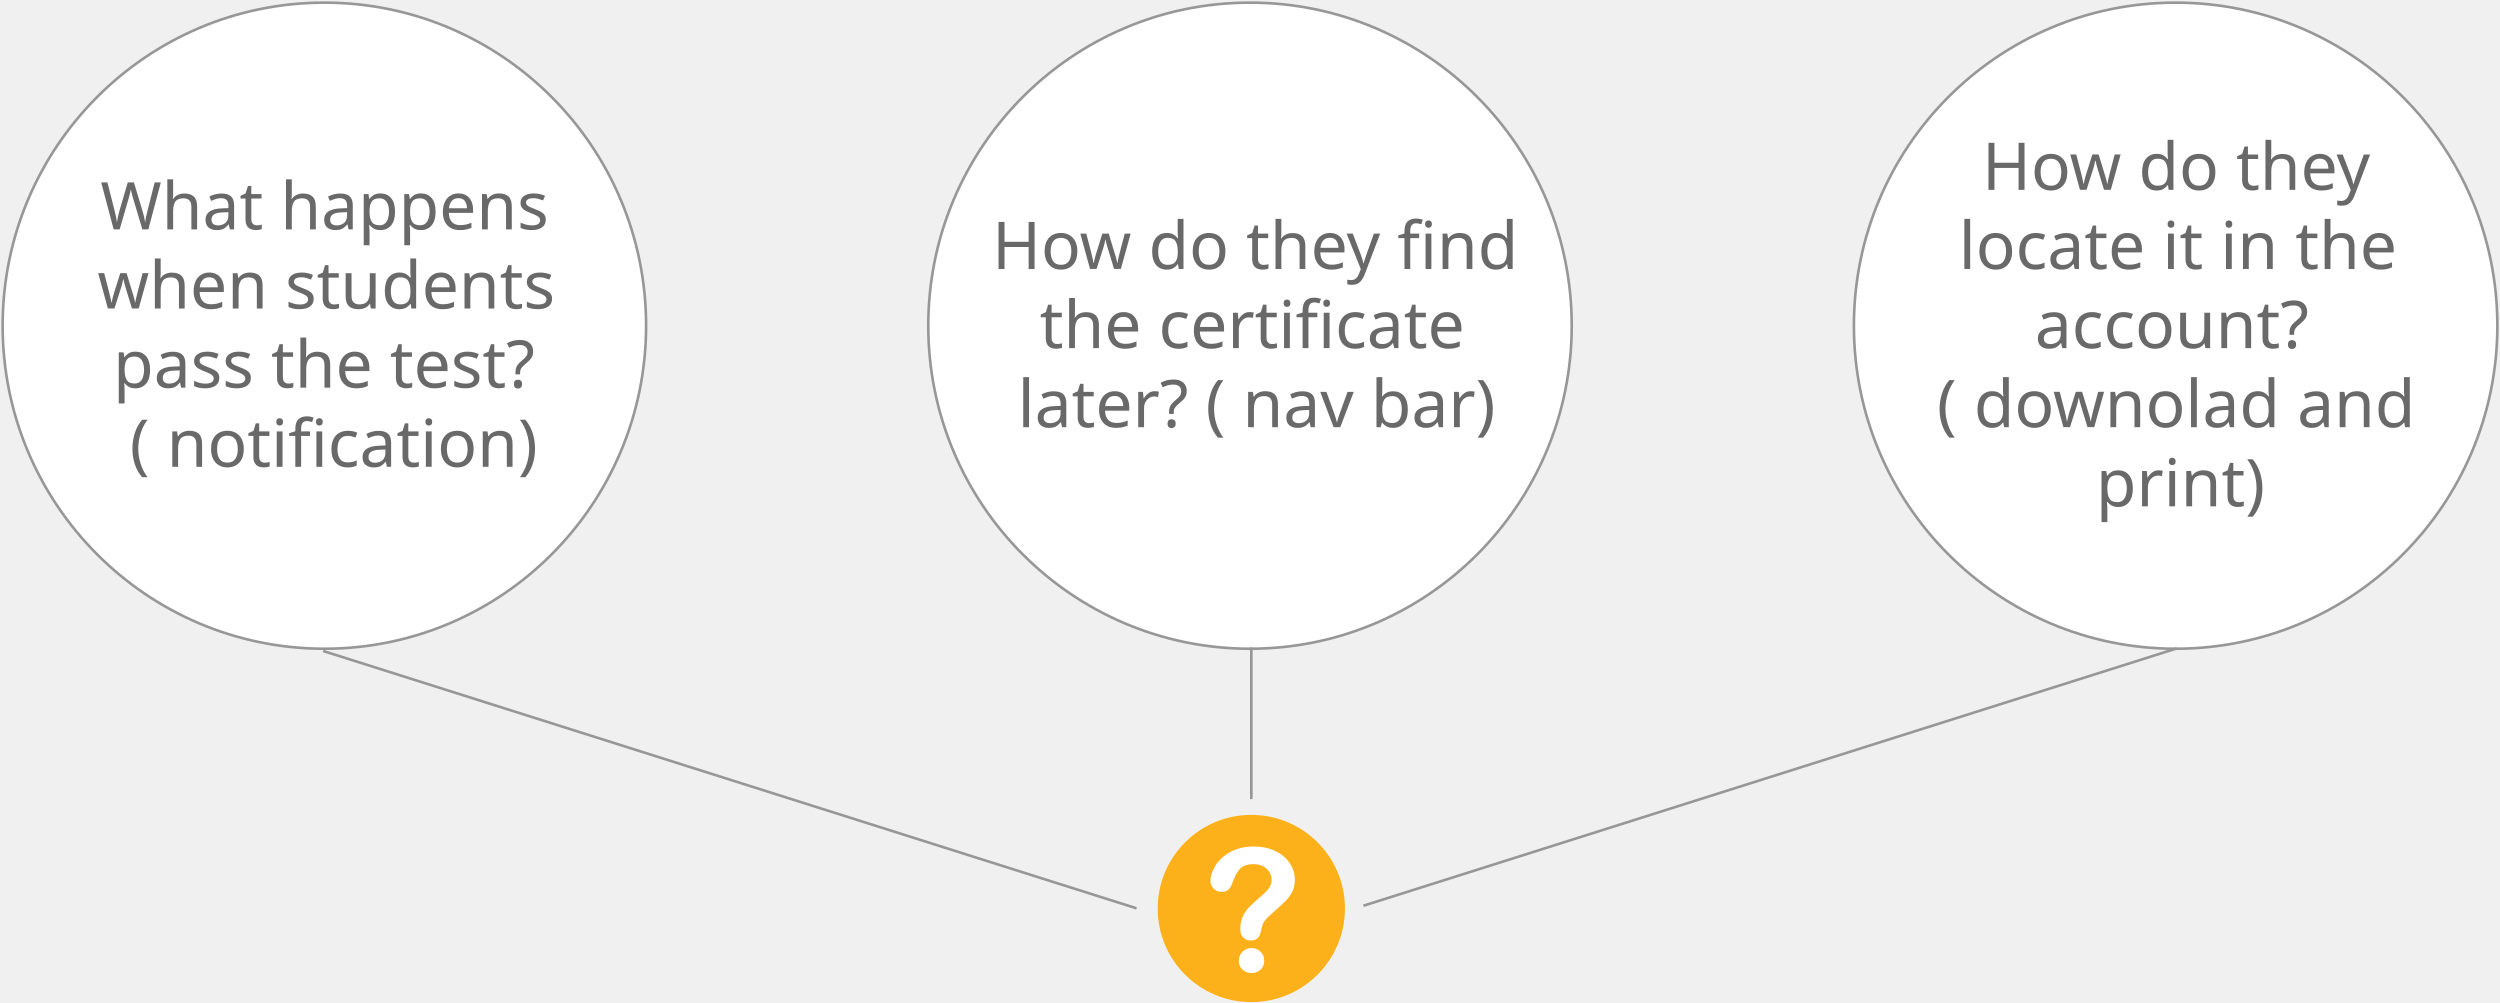
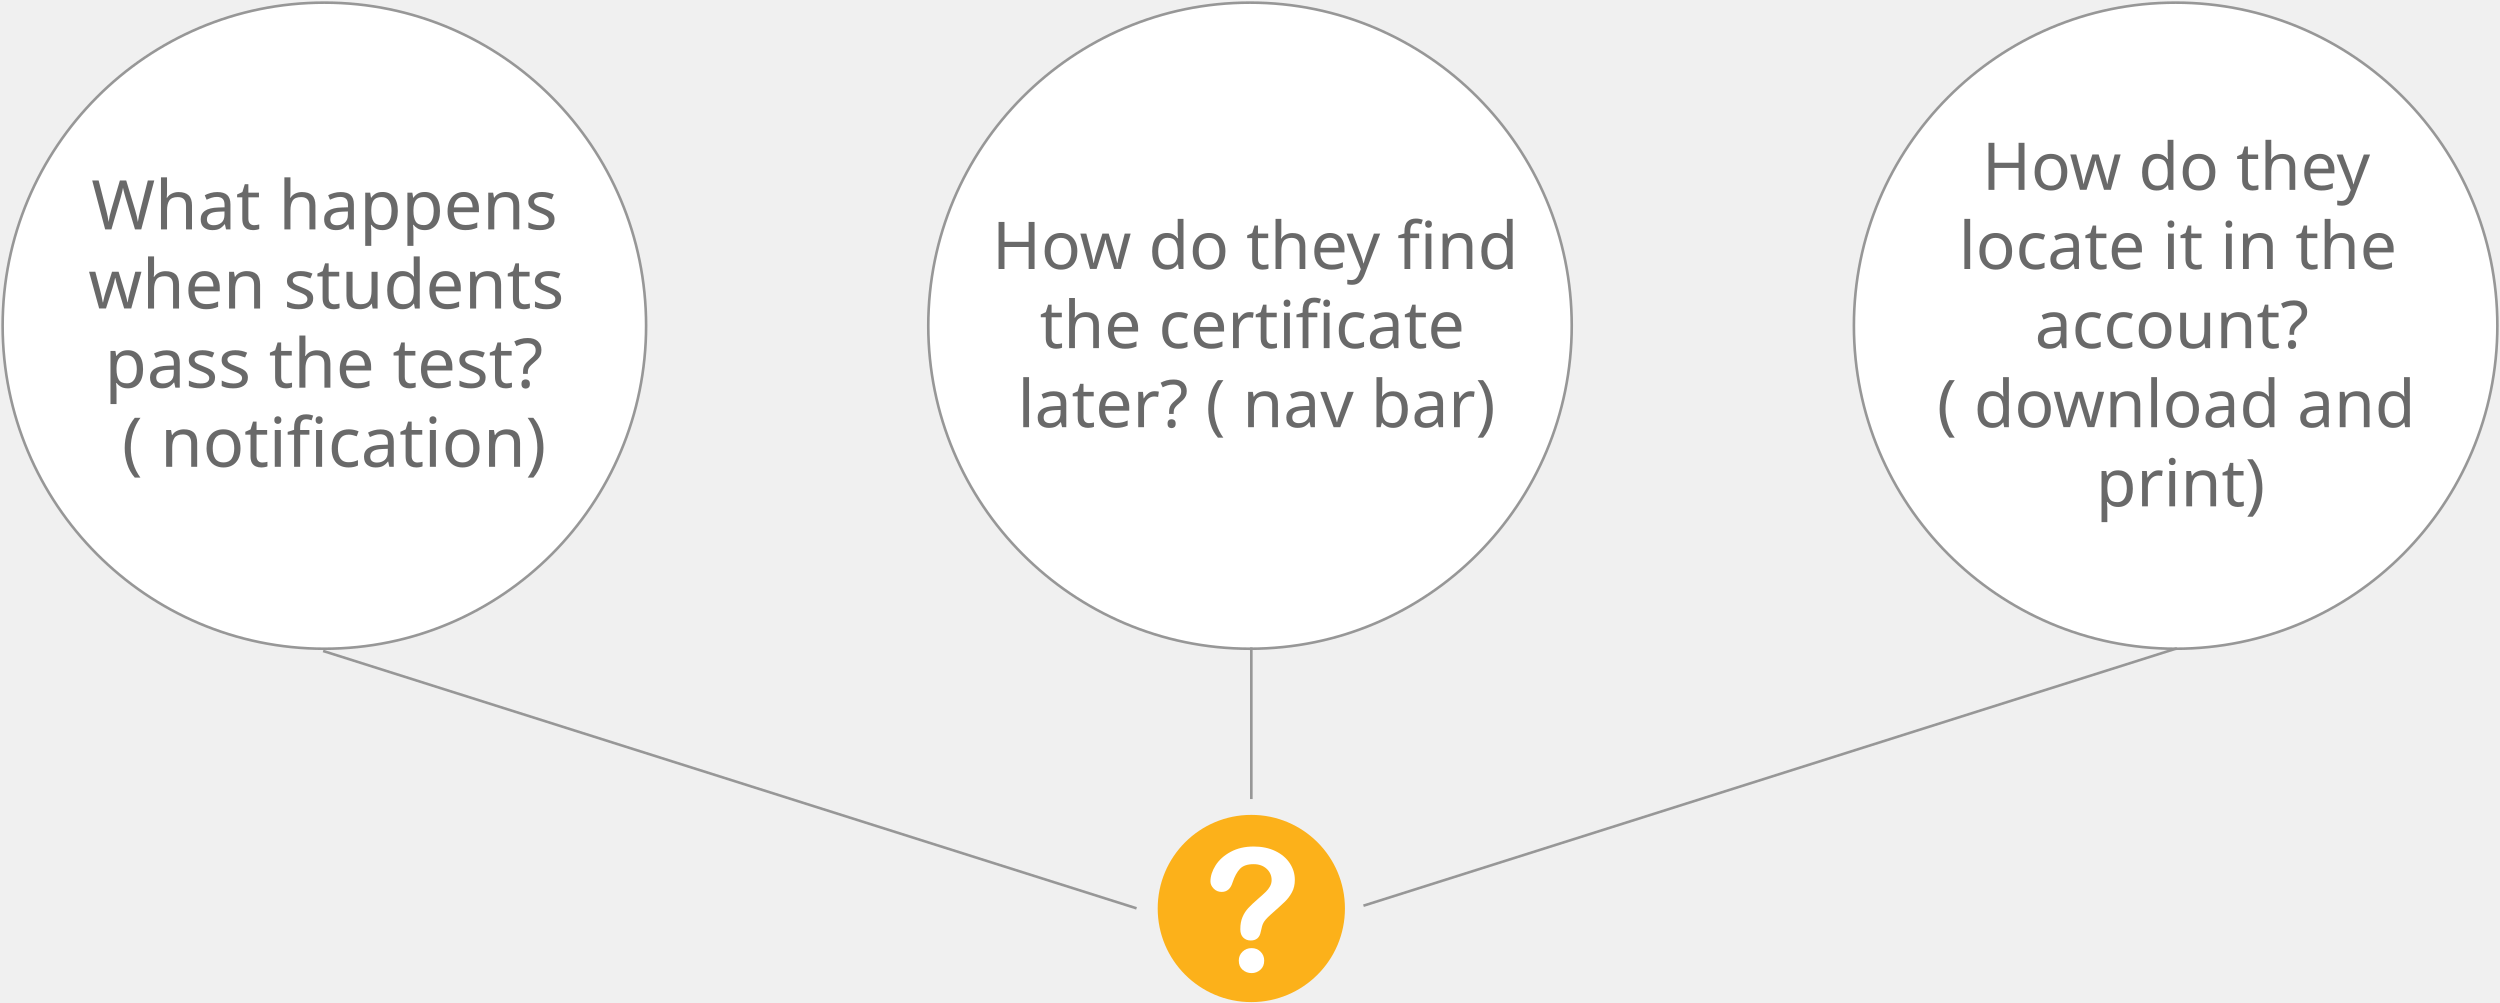
<svg xmlns="http://www.w3.org/2000/svg" width="948px" height="380px" viewBox="0 0 948 380" version="1.1">
  <g id="Page-1" stroke="none" stroke-width="1" fill="none" fill-rule="evenodd">
    <g id="Aceable" transform="translate(-273, -7139)">
      <g id="Group-14" transform="translate(274, 7140)">
        <g id="Group-9">
          <ellipse id="Oval" stroke="#979797" fill="#FFFFFF" cx="122" cy="122.5" rx="122" ry="122.5" />
-           <text id="What-happens-when-st" font-family="Raleway-Medium, Raleway" font-size="25" font-weight="400" fill="#696969">
-             <tspan x="37.075" y="86">What happens </tspan>
-             <tspan x="35.95" y="116">when students </tspan>
-             <tspan x="41.913" y="146">pass the test? </tspan>
-             <tspan x="48.212" y="176">( notification)</tspan>
+           <text id="What-happens-when-st" font-family="Raleway-Medium, Raleway" font-size="26" font-weight="400" fill="#696969">
+             <tspan x="33.658" y="86">What happens </tspan>
+             <tspan x="32.488" y="116">when students </tspan>
+             <tspan x="38.689" y="146">pass the test? </tspan>
+             <tspan x="45.241" y="176">( notification)</tspan>
          </text>
        </g>
        <g id="Group-8" transform="translate(351, 0)">
          <ellipse id="Oval-Copy-7" stroke="#979797" fill="#FFFFFF" cx="122" cy="122.5" rx="122" ry="122.5" />
          <text id="How-do-they-find-the" font-family="Raleway-Medium, Raleway" font-size="25" font-weight="400" fill="#696969">
            <tspan x="24.225" y="101">How do they find </tspan>
            <tspan x="42.263" y="131">the certificate </tspan>
            <tspan x="33.888" y="161">later? ( nav bar)</tspan>
          </text>
        </g>
        <g id="Group-7" transform="translate(702, 0)">
          <ellipse id="Oval-Copy-8" stroke="#979797" fill="#FFFFFF" cx="122" cy="122.5" rx="122" ry="122.5" />
          <text id="How-do-they-locate-i" font-family="Raleway-Medium, Raleway" font-size="25" font-weight="400" fill="#696969">
            <tspan x="48.612" y="71">How do they </tspan>
            <tspan x="39.763" y="101">locate it in the </tspan>
            <tspan x="68.6" y="131">account? </tspan>
-             <tspan x="31.488" y="161">( downolad and </tspan>
+             <tspan x="31.512" y="161">( download and </tspan>
            <tspan x="91.775" y="191">print)</tspan>
          </text>
        </g>
        <path d="M473.5,245 L473.5,301.503" id="Line-9" stroke="#979797" stroke-linecap="square" />
        <path d="M824,245 L516.5,342.29" id="Line-10" stroke="#979797" stroke-linecap="square" />
        <path d="M430,246 L122.5,343.29" id="Line-10-Copy" stroke="#979797" stroke-linecap="square" transform="translate(276, 295) scale(-1, 1) translate(-276, -295) " />
        <g id="question-(2)" transform="translate(438, 308)" fill-rule="nonzero">
          <path d="M71,35.501 C71,15.893 55.106,0 35.501,0 C15.894,-2.04985169e-15 0,15.893 0,35.501 C0,55.106 15.894,71 35.501,71 C55.106,71 71,55.106 71,35.501 Z" id="Path" fill="#FCB11A" />
          <path d="M20,25.252 C20,23.244 20.651,21.21 21.952,19.149 C23.253,17.089 25.152,15.382 27.648,14.029 C30.144,12.677 33.056,12 36.384,12 C39.477,12 42.208,12.566 44.576,13.696 C46.944,14.827 48.773,16.365 50.064,18.309 C51.355,20.254 52,22.367 52,24.65 C52,26.447 51.632,28.021 50.896,29.374 C50.16,30.727 49.285,31.894 48.272,32.877 C47.258,33.86 45.44,35.514 42.816,37.839 C42.09,38.494 41.509,39.07 41.072,39.567 C40.634,40.064 40.309,40.518 40.096,40.93 C39.882,41.342 39.717,41.754 39.6,42.166 C39.482,42.578 39.306,43.303 39.072,44.338 C38.666,46.537 37.397,47.635 35.264,47.635 C34.154,47.635 33.221,47.276 32.464,46.557 C31.706,45.839 31.328,44.772 31.328,43.355 C31.328,41.58 31.605,40.042 32.16,38.742 C32.715,37.442 33.45,36.301 34.368,35.318 C35.285,34.336 36.522,33.168 38.08,31.815 C39.445,30.632 40.432,29.738 41.04,29.136 C41.648,28.534 42.16,27.863 42.576,27.123 C42.992,26.383 43.2,25.58 43.2,24.713 C43.2,23.023 42.565,21.596 41.296,20.433 C40.026,19.271 38.389,18.69 36.384,18.69 C34.037,18.69 32.309,19.276 31.2,20.449 C30.09,21.622 29.152,23.35 28.384,25.633 C27.658,28.021 26.282,29.215 24.256,29.215 C23.061,29.215 22.053,28.798 21.232,27.963 C20.411,27.128 20,26.225 20,25.252 Z M35.616,60 C34.314,60 33.179,59.582 32.208,58.748 C31.237,57.913 30.752,56.745 30.752,55.244 C30.752,53.913 31.221,52.793 32.16,51.884 C33.098,50.975 34.25,50.52 35.616,50.52 C36.96,50.52 38.09,50.975 39.008,51.884 C39.925,52.793 40.384,53.913 40.384,55.244 C40.384,56.724 39.904,57.887 38.944,58.732 C37.984,59.577 36.875,60 35.616,60 Z" id="Shape" fill="#FFFFFF" />
        </g>
      </g>
    </g>
  </g>
</svg>
